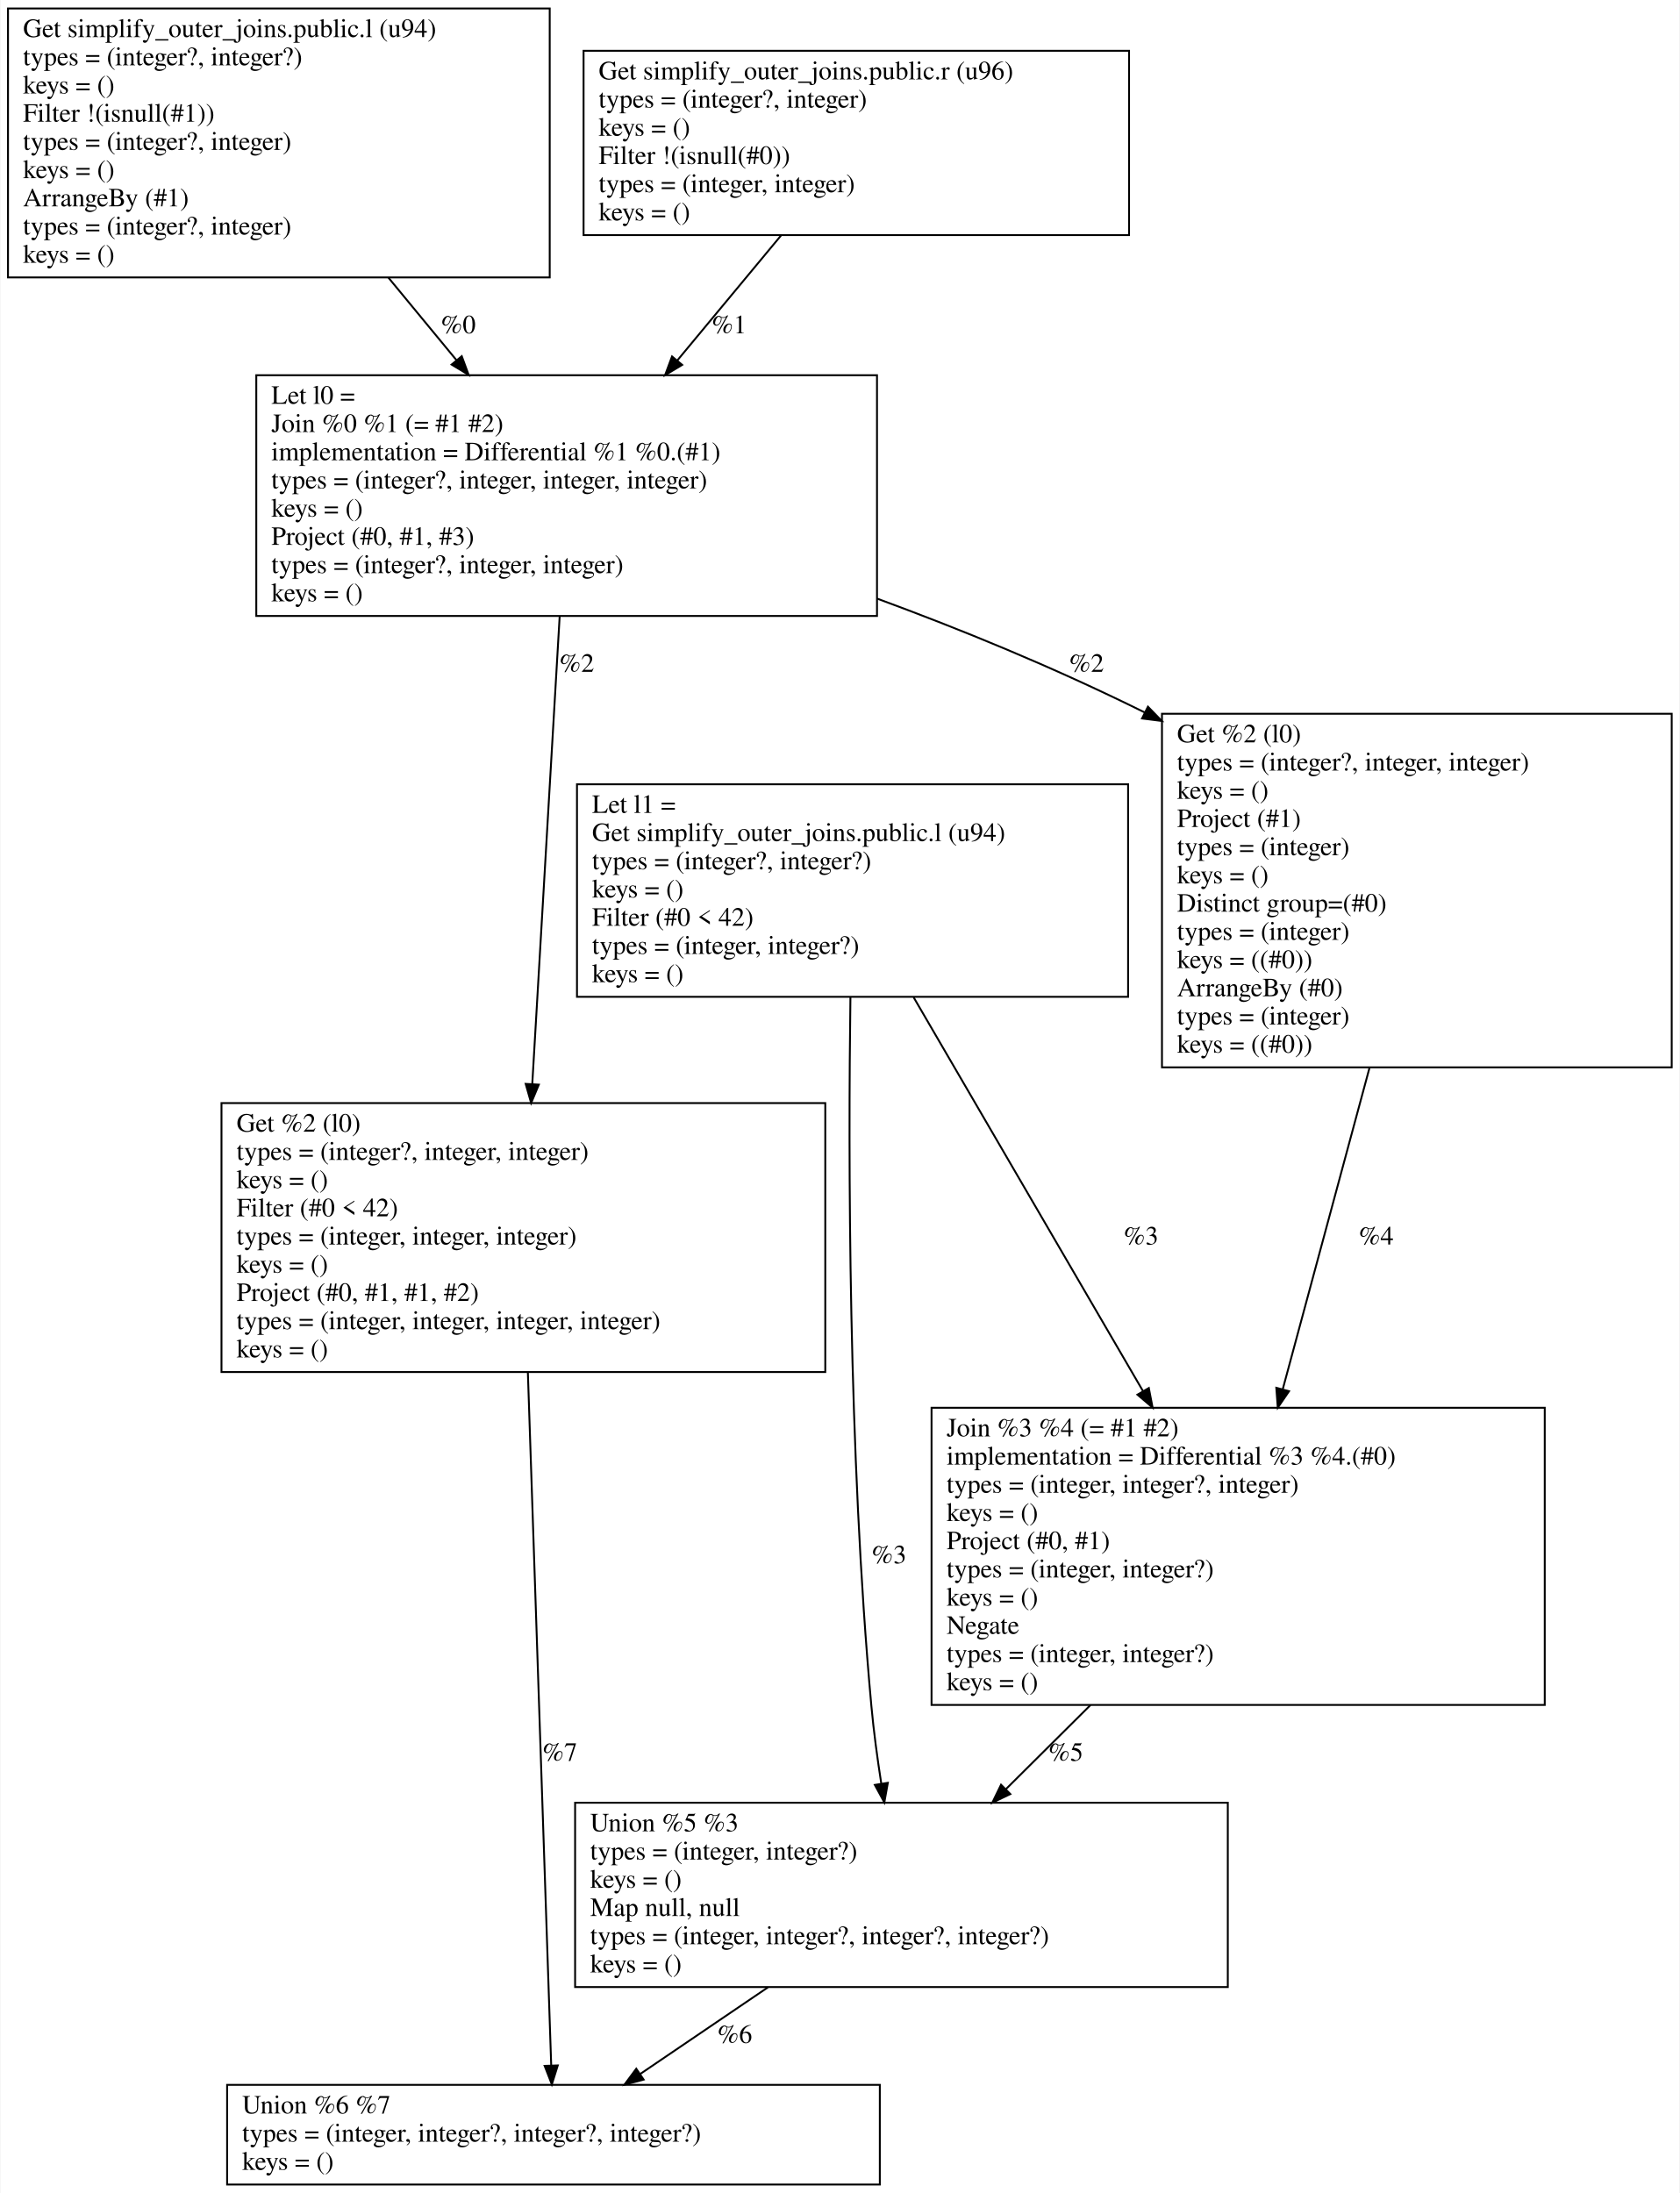
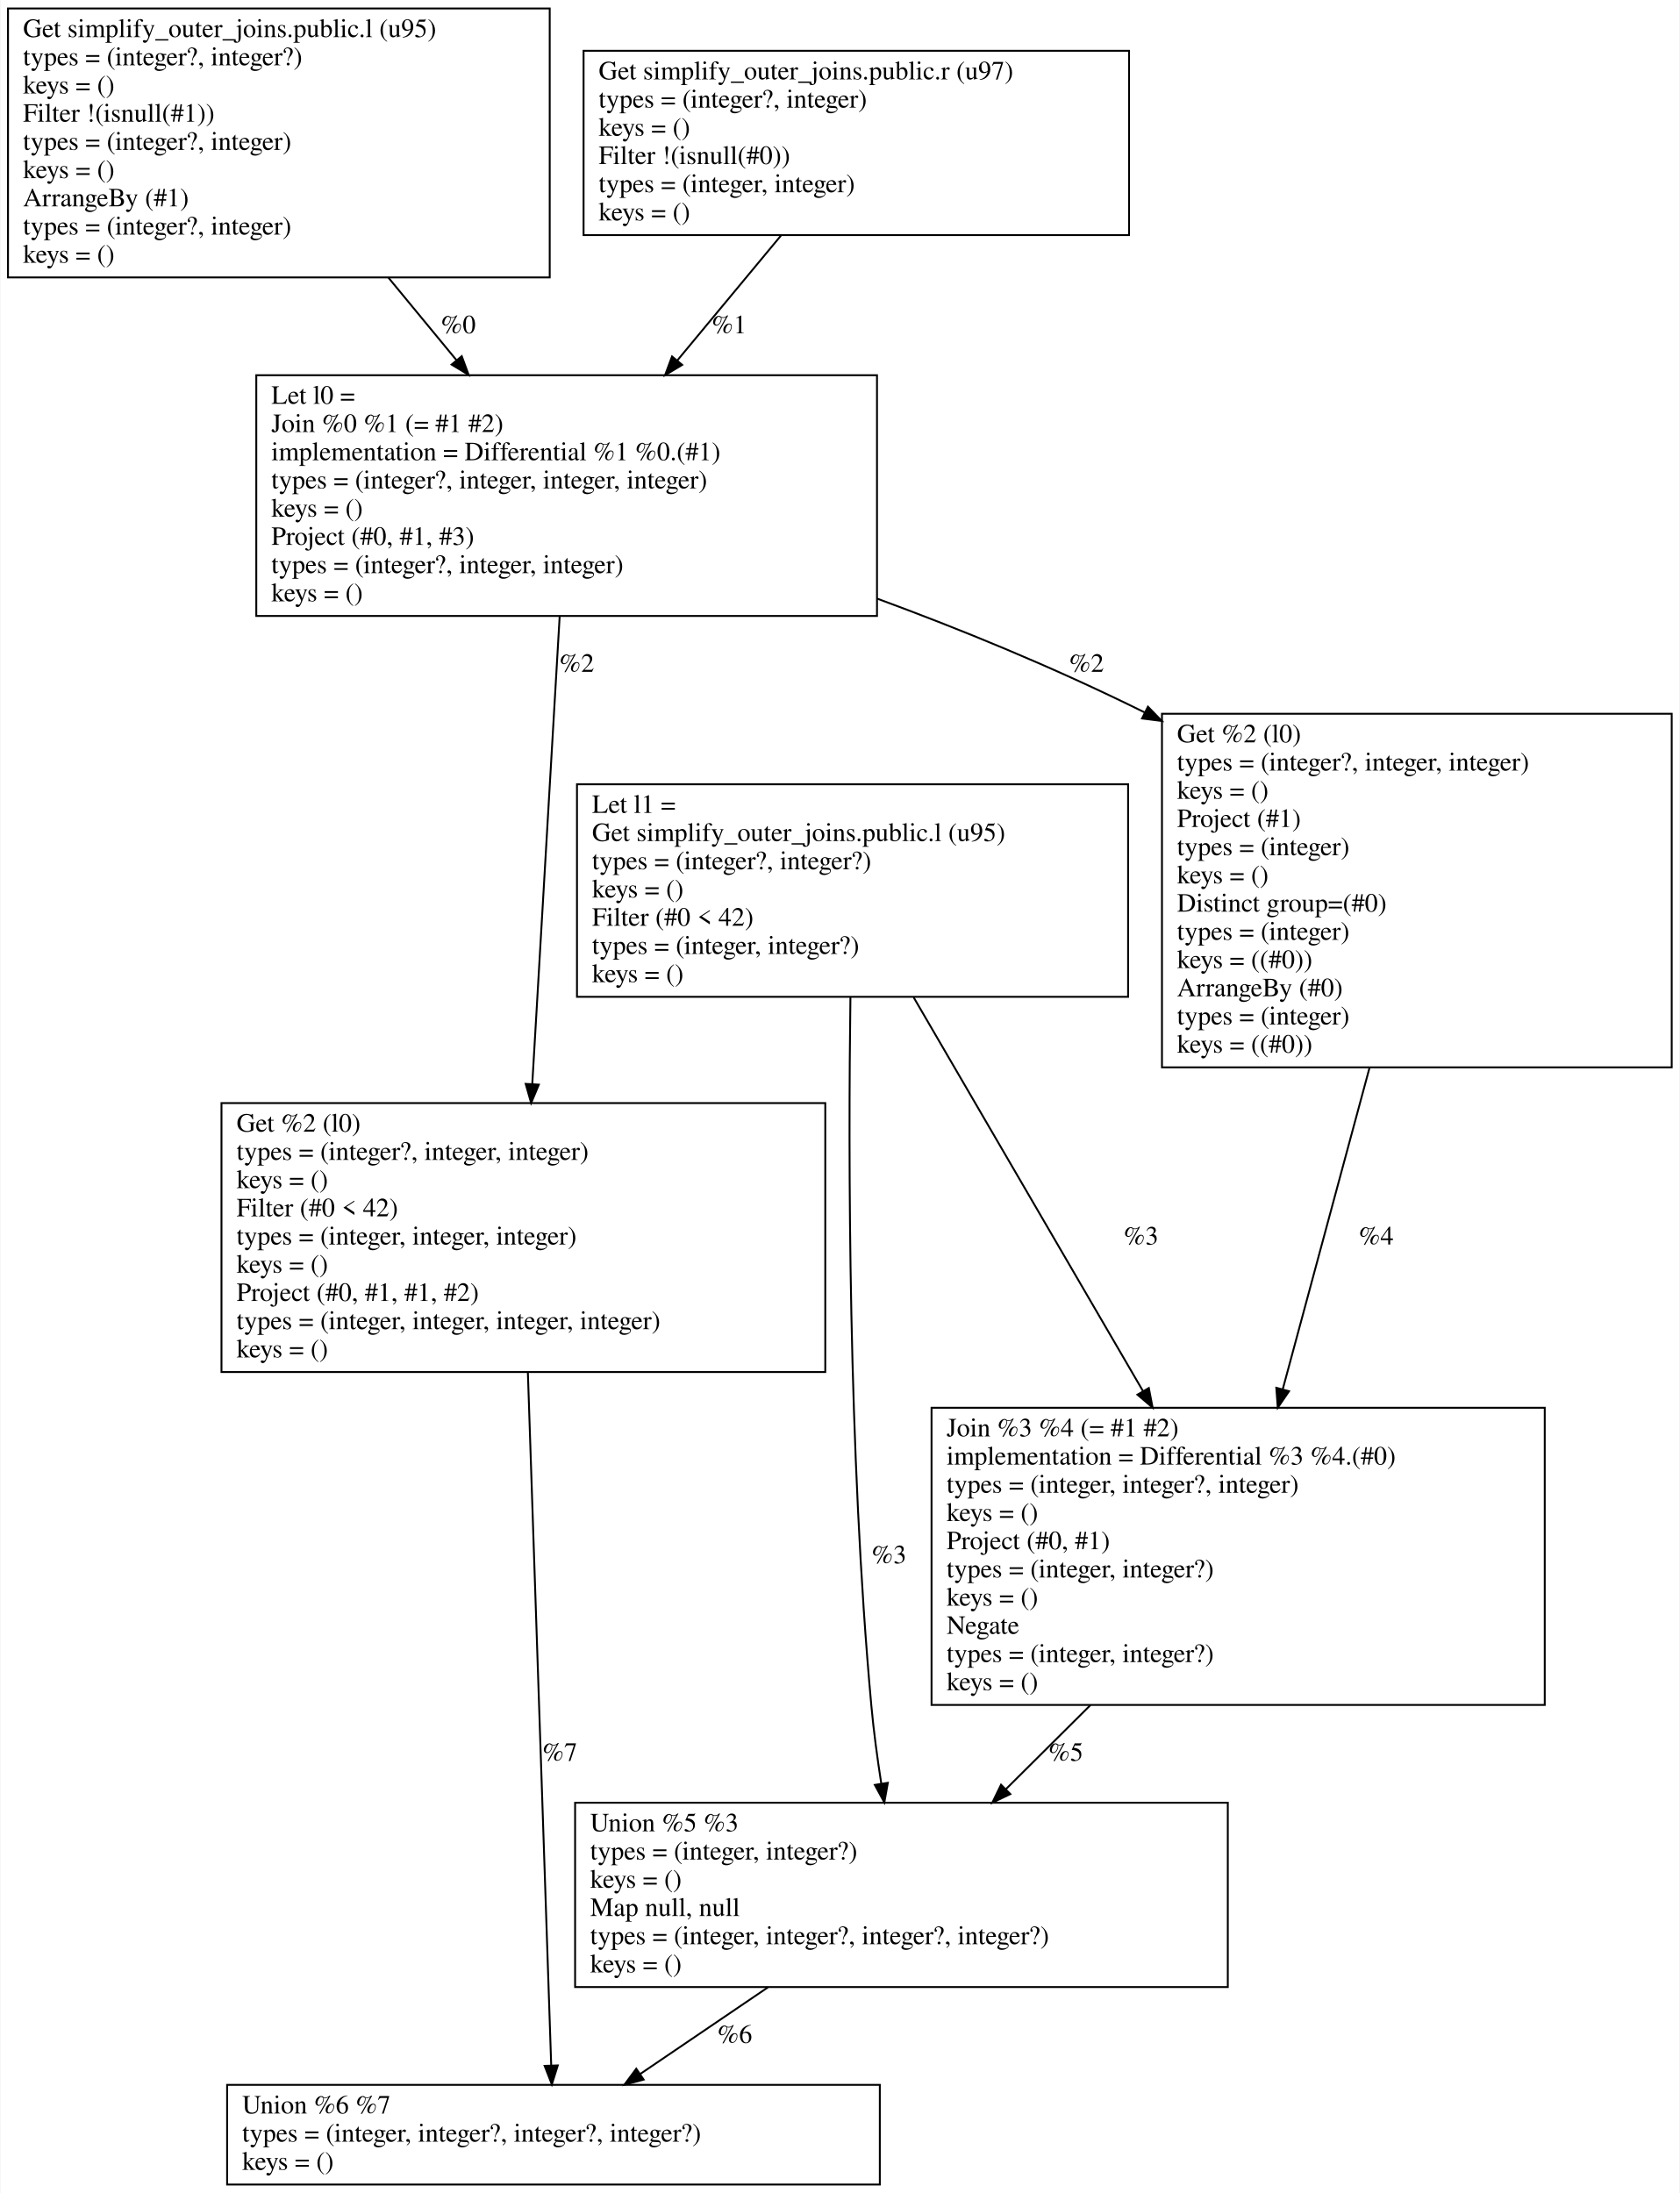
<svg xmlns="http://www.w3.org/2000/svg" width="893pt" height="1166pt" viewBox="0.00 0.00 892.50 1166.00">
  <g id="graph0" class="graph" transform="scale(1 1) rotate(0) translate(4 1162)">
    <polygon fill="white" stroke="transparent" points="-4,4 -4,-1162 888.5,-1162 888.5,4 -4,4" />
    <g id="node1" class="node">
      <polygon fill="none" stroke="black" points="0,-1014.5 0,-1157.5 288,-1157.5 288,-1014.5 0,-1014.5" />
-       <text text-anchor="start" x="8" y="-1142.3" font-family="Times,serif" font-size="14.00">Get simplify_outer_joins.public.l (u94)</text>
+       <text text-anchor="start" x="8" y="-1142.3" font-family="Times,serif" font-size="14.00">Get simplify_outer_joins.public.l (u95)</text>
      <text text-anchor="start" x="8" y="-1127.3" font-family="Times,serif" font-size="14.00"> types = (integer?, integer?)</text>
      <text text-anchor="start" x="8" y="-1112.3" font-family="Times,serif" font-size="14.00"> keys = ()</text>
      <text text-anchor="start" x="8" y="-1097.3" font-family="Times,serif" font-size="14.00"> Filter !(isnull(#1))</text>
      <text text-anchor="start" x="8" y="-1082.3" font-family="Times,serif" font-size="14.00"> types = (integer?, integer)</text>
      <text text-anchor="start" x="8" y="-1067.3" font-family="Times,serif" font-size="14.00"> keys = ()</text>
      <text text-anchor="start" x="8" y="-1052.3" font-family="Times,serif" font-size="14.00"> ArrangeBy (#1)</text>
      <text text-anchor="start" x="8" y="-1037.3" font-family="Times,serif" font-size="14.00"> types = (integer?, integer)</text>
      <text text-anchor="start" x="8" y="-1022.3" font-family="Times,serif" font-size="14.00"> keys = ()</text>
    </g>
    <g id="node3" class="node">
      <polygon fill="none" stroke="black" points="132,-834.5 132,-962.5 462,-962.5 462,-834.5 132,-834.5" />
      <text text-anchor="start" x="140" y="-947.3" font-family="Times,serif" font-size="14.00">Let l0 =</text>
      <text text-anchor="start" x="140" y="-932.3" font-family="Times,serif" font-size="14.00"> Join %0 %1 (= #1 #2)</text>
      <text text-anchor="start" x="140" y="-917.3" font-family="Times,serif" font-size="14.00"> implementation = Differential %1 %0.(#1)</text>
      <text text-anchor="start" x="140" y="-902.3" font-family="Times,serif" font-size="14.00"> types = (integer?, integer, integer, integer)</text>
      <text text-anchor="start" x="140" y="-887.3" font-family="Times,serif" font-size="14.00"> keys = ()</text>
      <text text-anchor="start" x="140" y="-872.3" font-family="Times,serif" font-size="14.00"> Project (#0, #1, #3)</text>
      <text text-anchor="start" x="140" y="-857.3" font-family="Times,serif" font-size="14.00"> types = (integer?, integer, integer)</text>
      <text text-anchor="start" x="140" y="-842.3" font-family="Times,serif" font-size="14.00"> keys = ()</text>
    </g>
-     <g id="edge10" class="edge">
+     <g id="edge8" class="edge">
      <path fill="none" stroke="black" d="M202.28,-1014.34C214.11,-1000 226.55,-984.91 238.39,-970.56" />
      <polygon fill="black" stroke="black" points="241.24,-972.61 244.9,-962.67 235.84,-968.16 241.24,-972.61" />
      <text text-anchor="start" x="230" y="-984.8" font-family="Times,serif" font-size="14.00">%0</text>
    </g>
    <g id="node2" class="node">
      <polygon fill="none" stroke="black" points="306,-1037 306,-1135 596,-1135 596,-1037 306,-1037" />
-       <text text-anchor="start" x="314" y="-1119.8" font-family="Times,serif" font-size="14.00">Get simplify_outer_joins.public.r (u96)</text>
+       <text text-anchor="start" x="314" y="-1119.8" font-family="Times,serif" font-size="14.00">Get simplify_outer_joins.public.r (u97)</text>
      <text text-anchor="start" x="314" y="-1104.8" font-family="Times,serif" font-size="14.00"> types = (integer?, integer)</text>
      <text text-anchor="start" x="314" y="-1089.8" font-family="Times,serif" font-size="14.00"> keys = ()</text>
      <text text-anchor="start" x="314" y="-1074.8" font-family="Times,serif" font-size="14.00"> Filter !(isnull(#0))</text>
      <text text-anchor="start" x="314" y="-1059.8" font-family="Times,serif" font-size="14.00"> types = (integer, integer)</text>
      <text text-anchor="start" x="314" y="-1044.8" font-family="Times,serif" font-size="14.00"> keys = ()</text>
    </g>
-     <g id="edge3" class="edge">
+     <g id="edge7" class="edge">
      <path fill="none" stroke="black" d="M410.94,-1036.75C394.12,-1016.48 374.22,-992.51 355.79,-970.31" />
      <polygon fill="black" stroke="black" points="358.42,-968 349.34,-962.55 353.03,-972.48 358.42,-968" />
      <text text-anchor="start" x="374" y="-984.8" font-family="Times,serif" font-size="14.00">%1</text>
    </g>
    <g id="node5" class="node">
      <polygon fill="none" stroke="black" points="613.5,-594.5 613.5,-782.5 884.5,-782.5 884.5,-594.5 613.5,-594.5" />
      <text text-anchor="start" x="621.5" y="-767.3" font-family="Times,serif" font-size="14.00">Get %2 (l0)</text>
      <text text-anchor="start" x="621.5" y="-752.3" font-family="Times,serif" font-size="14.00"> types = (integer?, integer, integer)</text>
      <text text-anchor="start" x="621.5" y="-737.3" font-family="Times,serif" font-size="14.00"> keys = ()</text>
      <text text-anchor="start" x="621.5" y="-722.3" font-family="Times,serif" font-size="14.00"> Project (#1)</text>
      <text text-anchor="start" x="621.5" y="-707.3" font-family="Times,serif" font-size="14.00"> types = (integer)</text>
      <text text-anchor="start" x="621.5" y="-692.3" font-family="Times,serif" font-size="14.00"> keys = ()</text>
      <text text-anchor="start" x="621.5" y="-677.3" font-family="Times,serif" font-size="14.00"> Distinct group=(#0)</text>
      <text text-anchor="start" x="621.5" y="-662.3" font-family="Times,serif" font-size="14.00"> types = (integer)</text>
      <text text-anchor="start" x="621.5" y="-647.3" font-family="Times,serif" font-size="14.00"> keys = ((#0))</text>
      <text text-anchor="start" x="621.5" y="-632.3" font-family="Times,serif" font-size="14.00"> ArrangeBy (#0)</text>
      <text text-anchor="start" x="621.5" y="-617.3" font-family="Times,serif" font-size="14.00"> types = (integer)</text>
      <text text-anchor="start" x="621.5" y="-602.3" font-family="Times,serif" font-size="14.00"> keys = ((#0))</text>
    </g>
-     <g id="edge2" class="edge">
+     <g id="edge6" class="edge">
      <path fill="none" stroke="black" d="M462.09,-843.72C506.5,-827.35 554.16,-808.01 604.35,-783.19" />
      <polygon fill="black" stroke="black" points="606.04,-786.26 613.42,-778.66 602.91,-780 606.04,-786.26" />
      <text text-anchor="start" x="564" y="-804.8" font-family="Times,serif" font-size="14.00">%2</text>
    </g>
    <g id="node8" class="node">
      <polygon fill="none" stroke="black" points="113.5,-432.5 113.5,-575.5 434.5,-575.5 434.5,-432.5 113.5,-432.5" />
      <text text-anchor="start" x="121.5" y="-560.3" font-family="Times,serif" font-size="14.00">Get %2 (l0)</text>
      <text text-anchor="start" x="121.5" y="-545.3" font-family="Times,serif" font-size="14.00"> types = (integer?, integer, integer)</text>
      <text text-anchor="start" x="121.5" y="-530.3" font-family="Times,serif" font-size="14.00"> keys = ()</text>
      <text text-anchor="start" x="121.5" y="-515.3" font-family="Times,serif" font-size="14.00"> Filter (#0 &lt; 42)</text>
      <text text-anchor="start" x="121.5" y="-500.3" font-family="Times,serif" font-size="14.00"> types = (integer, integer, integer)</text>
      <text text-anchor="start" x="121.5" y="-485.3" font-family="Times,serif" font-size="14.00"> keys = ()</text>
      <text text-anchor="start" x="121.5" y="-470.3" font-family="Times,serif" font-size="14.00"> Project (#0, #1, #1, #2)</text>
      <text text-anchor="start" x="121.5" y="-455.3" font-family="Times,serif" font-size="14.00"> types = (integer, integer, integer, integer)</text>
      <text text-anchor="start" x="121.5" y="-440.3" font-family="Times,serif" font-size="14.00"> keys = ()</text>
    </g>
-     <g id="edge9" class="edge">
+     <g id="edge4" class="edge">
      <path fill="none" stroke="black" d="M293.3,-834.44C289.34,-766.86 283.05,-659.4 278.73,-585.7" />
      <polygon fill="black" stroke="black" points="282.21,-585.31 278.13,-575.53 275.22,-585.72 282.21,-585.31" />
      <text text-anchor="start" x="293" y="-804.8" font-family="Times,serif" font-size="14.00">%2</text>
    </g>
    <g id="node4" class="node">
      <polygon fill="none" stroke="black" points="302.5,-632 302.5,-745 595.5,-745 595.5,-632 302.5,-632" />
      <text text-anchor="start" x="310.5" y="-729.8" font-family="Times,serif" font-size="14.00">Let l1 =</text>
-       <text text-anchor="start" x="310.5" y="-714.8" font-family="Times,serif" font-size="14.00"> Get simplify_outer_joins.public.l (u94)</text>
+       <text text-anchor="start" x="310.5" y="-714.8" font-family="Times,serif" font-size="14.00"> Get simplify_outer_joins.public.l (u95)</text>
      <text text-anchor="start" x="310.5" y="-699.8" font-family="Times,serif" font-size="14.00"> types = (integer?, integer?)</text>
      <text text-anchor="start" x="310.5" y="-684.8" font-family="Times,serif" font-size="14.00"> keys = ()</text>
      <text text-anchor="start" x="310.5" y="-669.8" font-family="Times,serif" font-size="14.00"> Filter (#0 &lt; 42)</text>
      <text text-anchor="start" x="310.5" y="-654.8" font-family="Times,serif" font-size="14.00"> types = (integer, integer?)</text>
      <text text-anchor="start" x="310.5" y="-639.8" font-family="Times,serif" font-size="14.00"> keys = ()</text>
    </g>
    <g id="node6" class="node">
      <polygon fill="none" stroke="black" points="491,-255.5 491,-413.5 817,-413.5 817,-255.5 491,-255.5" />
      <text text-anchor="start" x="499" y="-398.3" font-family="Times,serif" font-size="14.00">Join %3 %4 (= #1 #2)</text>
      <text text-anchor="start" x="499" y="-383.3" font-family="Times,serif" font-size="14.00"> implementation = Differential %3 %4.(#0)</text>
      <text text-anchor="start" x="499" y="-368.3" font-family="Times,serif" font-size="14.00"> types = (integer, integer?, integer)</text>
      <text text-anchor="start" x="499" y="-353.3" font-family="Times,serif" font-size="14.00"> keys = ()</text>
      <text text-anchor="start" x="499" y="-338.3" font-family="Times,serif" font-size="14.00"> Project (#0, #1)</text>
      <text text-anchor="start" x="499" y="-323.3" font-family="Times,serif" font-size="14.00"> types = (integer, integer?)</text>
      <text text-anchor="start" x="499" y="-308.3" font-family="Times,serif" font-size="14.00"> keys = ()</text>
      <text text-anchor="start" x="499" y="-293.3" font-family="Times,serif" font-size="14.00"> Negate</text>
      <text text-anchor="start" x="499" y="-278.3" font-family="Times,serif" font-size="14.00"> types = (integer, integer?)</text>
      <text text-anchor="start" x="499" y="-263.3" font-family="Times,serif" font-size="14.00"> keys = ()</text>
    </g>
-     <g id="edge1" class="edge">
+     <g id="edge5" class="edge">
      <path fill="none" stroke="black" d="M481.48,-631.72C514.28,-575.42 565.38,-487.66 603.47,-422.26" />
      <polygon fill="black" stroke="black" points="606.51,-423.99 608.52,-413.59 600.46,-420.47 606.51,-423.99" />
      <text text-anchor="start" x="593" y="-500.3" font-family="Times,serif" font-size="14.00">%3</text>
    </g>
    <g id="node7" class="node">
      <polygon fill="none" stroke="black" points="301.5,-105.5 301.5,-203.5 648.5,-203.5 648.5,-105.5 301.5,-105.5" />
      <text text-anchor="start" x="309.5" y="-188.3" font-family="Times,serif" font-size="14.00">Union %5 %3</text>
      <text text-anchor="start" x="309.5" y="-173.3" font-family="Times,serif" font-size="14.00"> types = (integer, integer?)</text>
      <text text-anchor="start" x="309.5" y="-158.3" font-family="Times,serif" font-size="14.00"> keys = ()</text>
      <text text-anchor="start" x="309.5" y="-143.3" font-family="Times,serif" font-size="14.00"> Map null, null</text>
      <text text-anchor="start" x="309.5" y="-128.3" font-family="Times,serif" font-size="14.00"> types = (integer, integer?, integer?, integer?)</text>
      <text text-anchor="start" x="309.5" y="-113.3" font-family="Times,serif" font-size="14.00"> keys = ()</text>
    </g>
-     <g id="edge8" class="edge">
+     <g id="edge3" class="edge">
      <path fill="none" stroke="black" d="M447.87,-631.72C446.74,-549.2 446.66,-389.82 459,-255 460.23,-241.6 462.16,-227.27 464.26,-213.79" />
      <polygon fill="black" stroke="black" points="467.76,-214.09 465.9,-203.66 460.85,-212.98 467.76,-214.09" />
      <text text-anchor="start" x="459" y="-330.8" font-family="Times,serif" font-size="14.00">%3</text>
    </g>
-     <g id="edge7" class="edge">
+     <g id="edge9" class="edge">
      <path fill="none" stroke="black" d="M723.79,-594.09C709.51,-541.19 691.76,-475.4 677.73,-423.43" />
      <polygon fill="black" stroke="black" points="681.05,-422.3 675.07,-413.56 674.29,-424.12 681.05,-422.3" />
      <text text-anchor="start" x="718" y="-500.3" font-family="Times,serif" font-size="14.00">%4</text>
    </g>
-     <g id="edge5" class="edge">
+     <g id="edge2" class="edge">
      <path fill="none" stroke="black" d="M575.49,-255.43C560.37,-240.39 544.83,-224.94 530.62,-210.81" />
      <polygon fill="black" stroke="black" points="532.88,-208.12 523.32,-203.55 527.94,-213.08 532.88,-208.12" />
      <text text-anchor="start" x="553" y="-225.8" font-family="Times,serif" font-size="14.00">%5</text>
    </g>
    <g id="node9" class="node">
      <polygon fill="none" stroke="black" points="116.5,-0.5 116.5,-53.5 463.5,-53.5 463.5,-0.5 116.5,-0.5" />
      <text text-anchor="start" x="124.5" y="-38.3" font-family="Times,serif" font-size="14.00">Union %6 %7</text>
      <text text-anchor="start" x="124.5" y="-23.3" font-family="Times,serif" font-size="14.00"> types = (integer, integer?, integer?, integer?)</text>
      <text text-anchor="start" x="124.5" y="-8.3" font-family="Times,serif" font-size="14.00"> keys = ()</text>
    </g>
-     <g id="edge6" class="edge">
+     <g id="edge1" class="edge">
      <path fill="none" stroke="black" d="M404,-105.34C381.27,-89.91 356.7,-73.25 336.21,-59.35" />
      <polygon fill="black" stroke="black" points="337.94,-56.29 327.7,-53.57 334.01,-62.08 337.94,-56.29" />
      <text text-anchor="start" x="377" y="-75.8" font-family="Times,serif" font-size="14.00">%6</text>
    </g>
-     <g id="edge4" class="edge">
+     <g id="edge10" class="edge">
      <path fill="none" stroke="black" d="M276.38,-432.4C279.84,-329.6 286.15,-142.43 288.79,-64.04" />
      <polygon fill="black" stroke="black" points="292.29,-63.84 289.13,-53.73 285.3,-63.6 292.29,-63.84" />
      <text text-anchor="start" x="284" y="-225.8" font-family="Times,serif" font-size="14.00">%7</text>
    </g>
  </g>
</svg>
